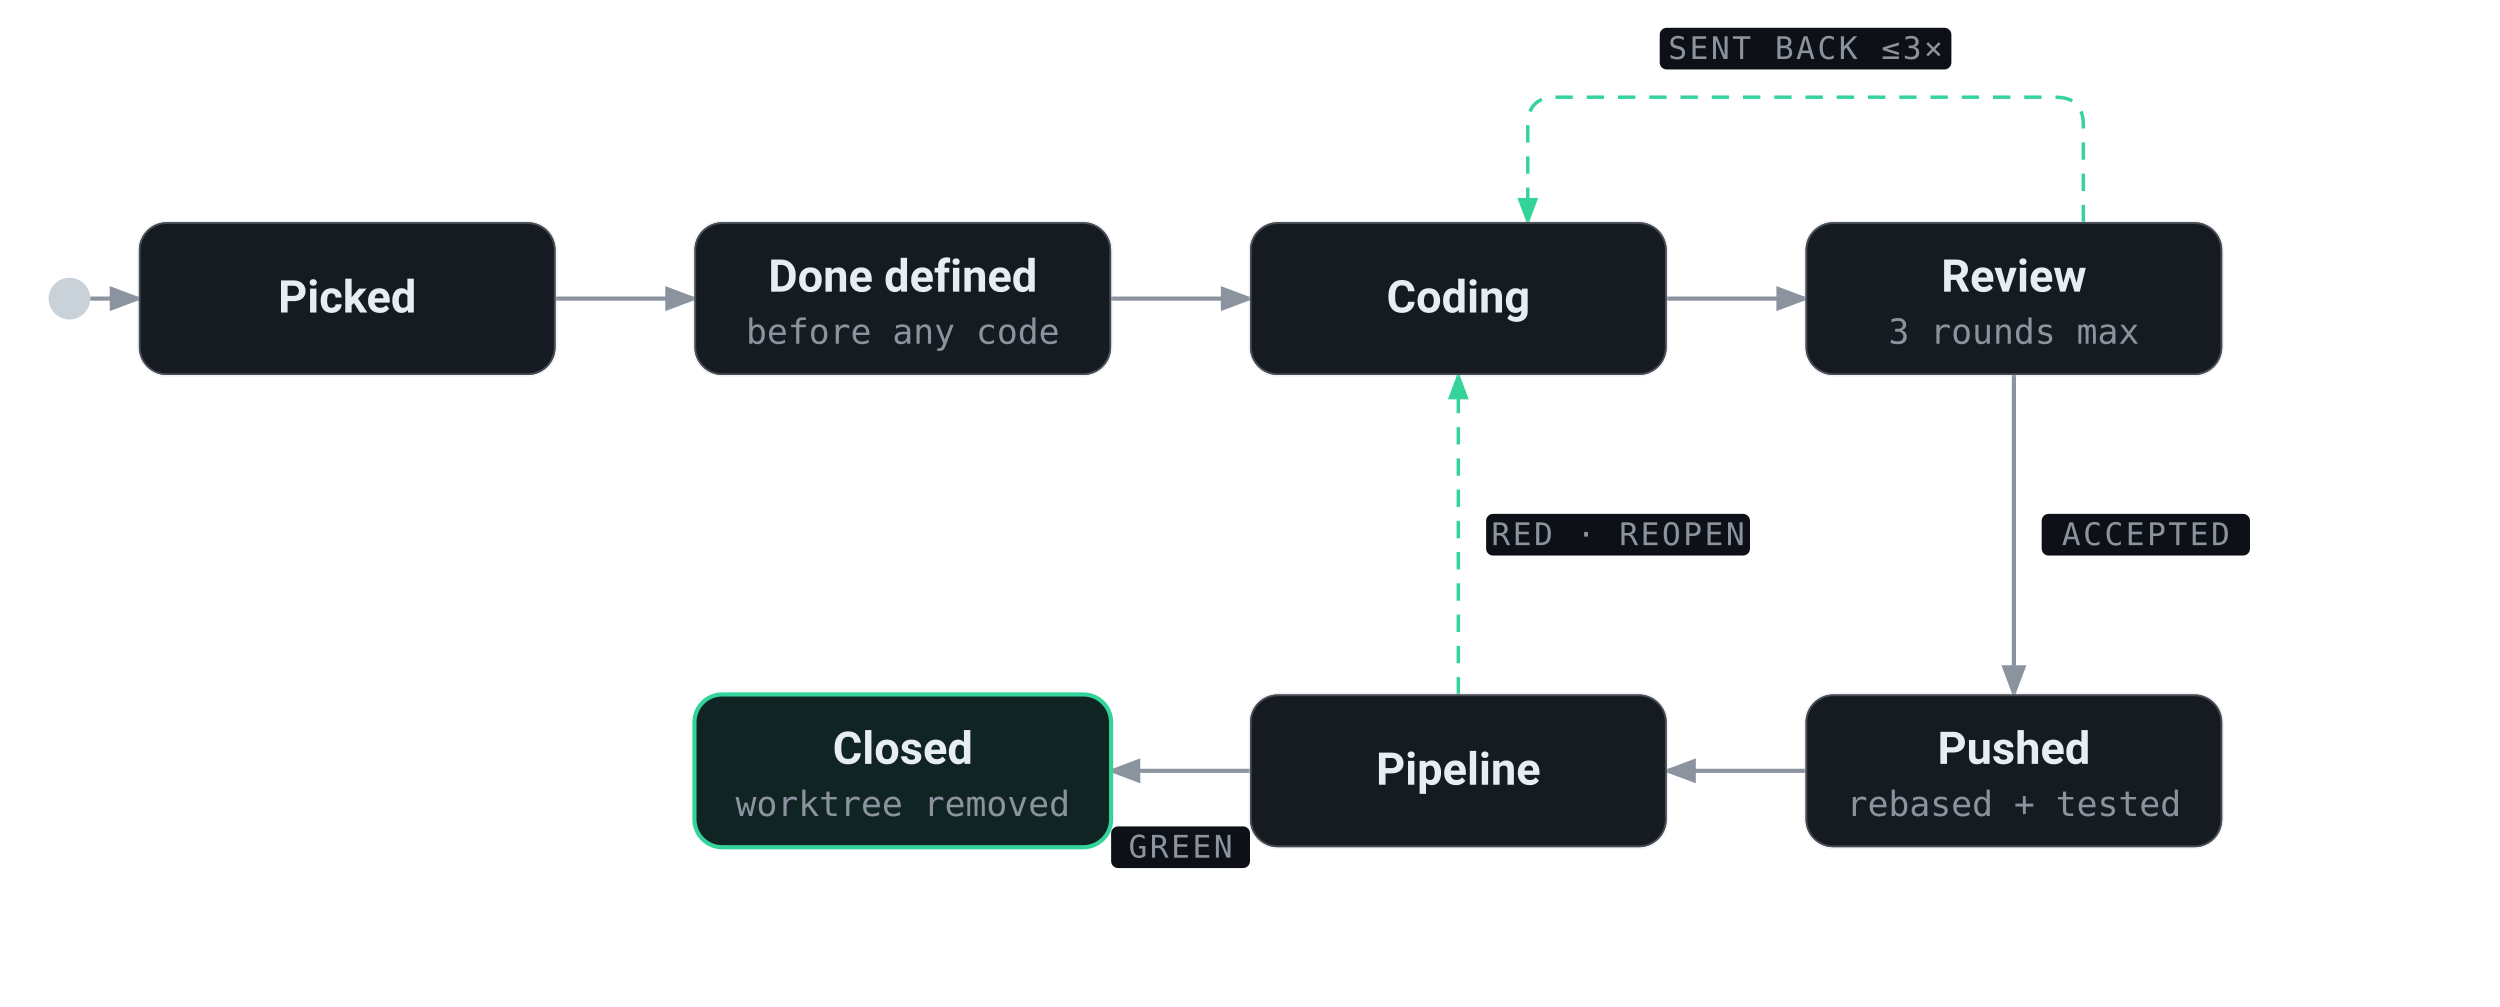
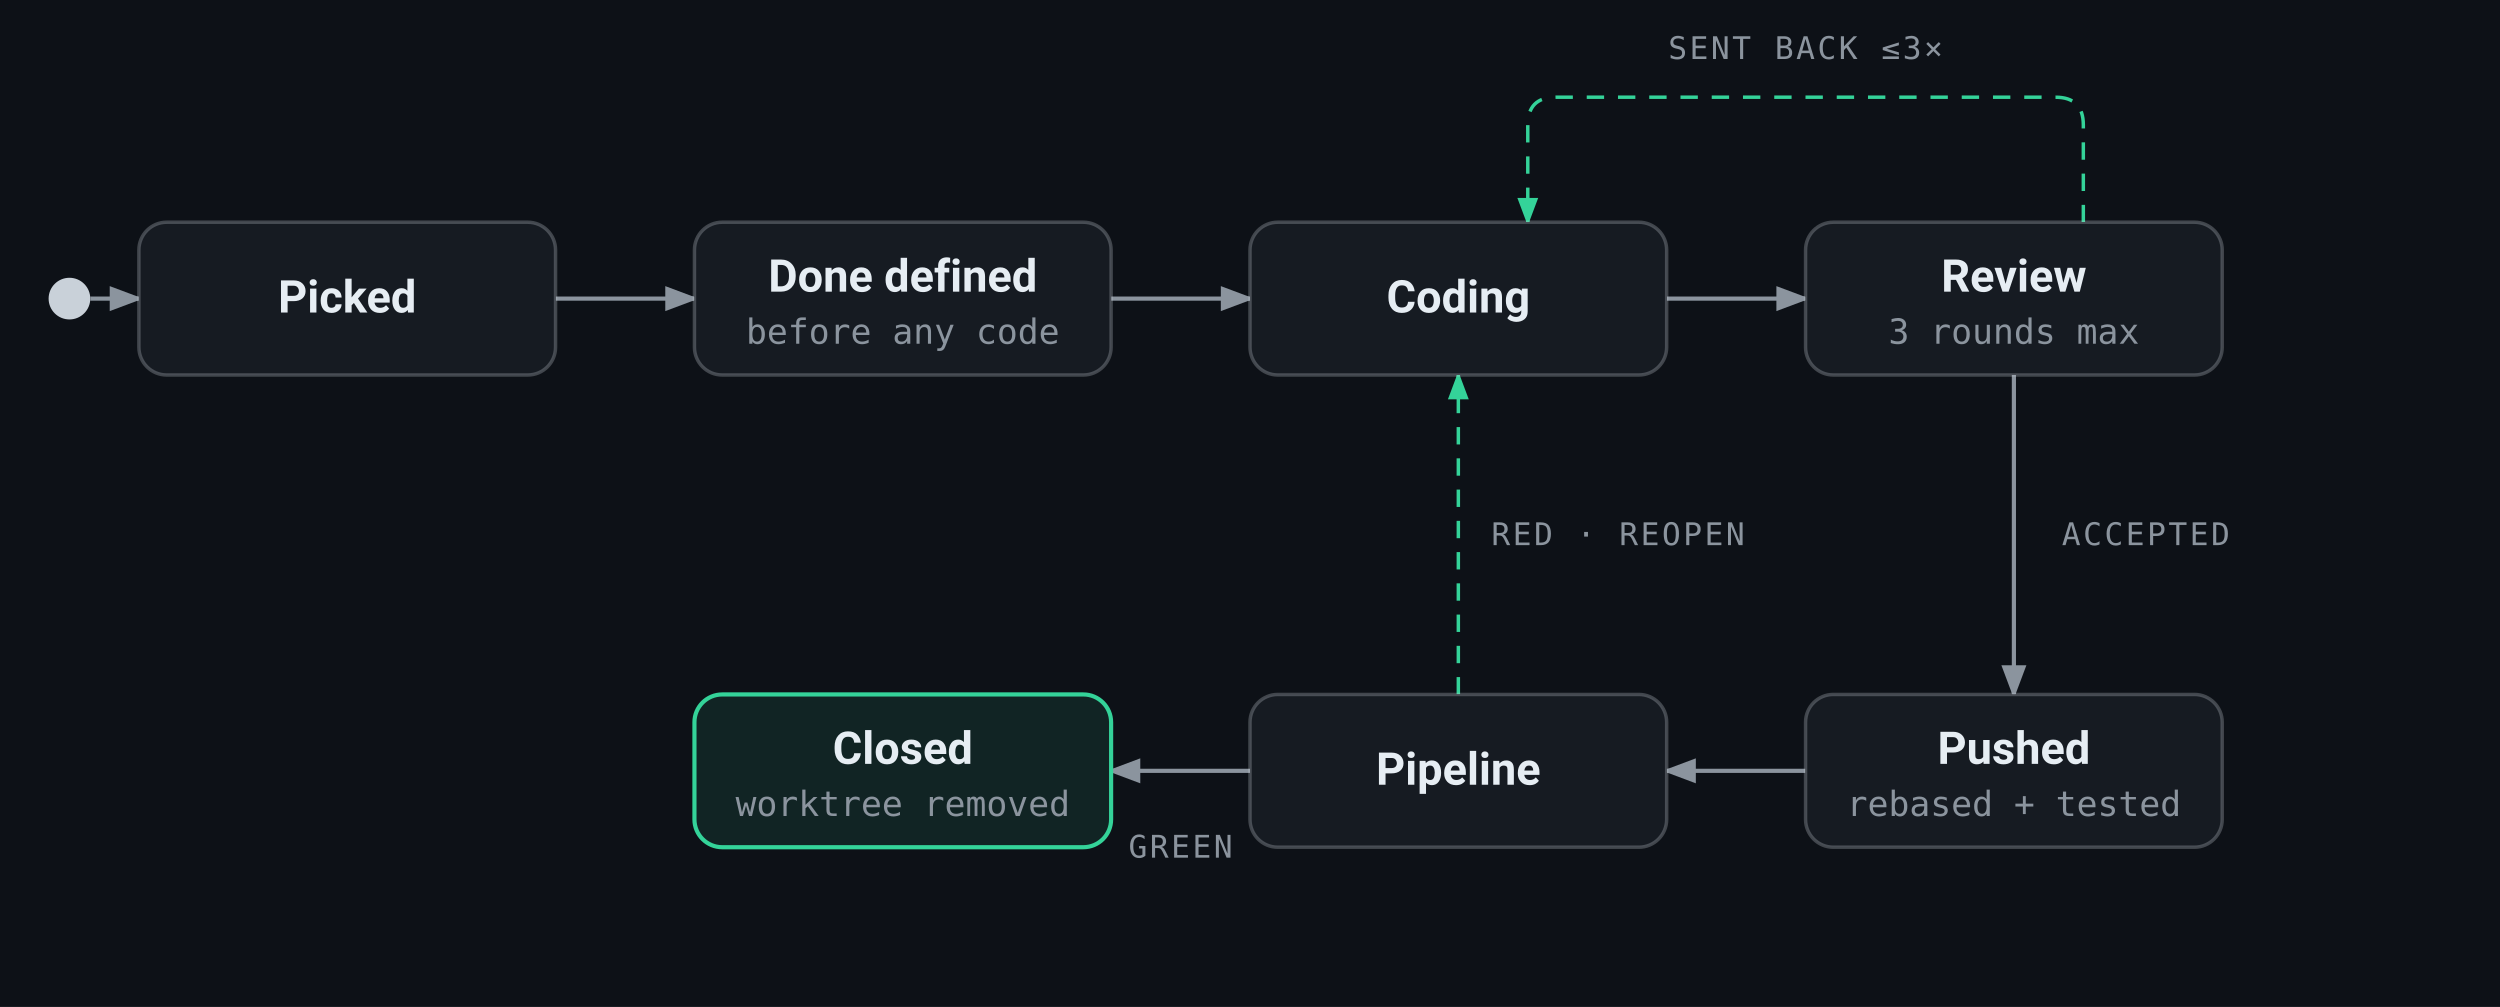
<svg xmlns="http://www.w3.org/2000/svg" width="720" height="290" viewBox="0 0 720 290" role="img" aria-labelledby="life-title life-desc">
  <defs>
    <marker id="life-arrow" markerWidth="8" markerHeight="6" refX="7" refY="3" orient="auto">
      <polygon points="0 0, 8 3, 0 6" fill="#8b949e" />
    </marker>
    <marker id="life-arrow-accent" markerWidth="8" markerHeight="6" refX="7" refY="3" orient="auto">
      <polygon points="0 0, 8 3, 0 6" fill="#34d399" />
    </marker>
    <style>
      .name { font-family: ui-sans-serif, system-ui, -apple-system, "Segoe UI", Roboto, sans-serif; font-size: 13px; font-weight: 600; fill: #e6edf3; }
      .sub  { font-family: ui-monospace, SFMono-Regular, Menlo, Consolas, monospace; font-size: 10px; fill: #8b949e; }
      .lbl  { font-family: ui-monospace, SFMono-Regular, Menlo, Consolas, monospace; font-size: 9px; letter-spacing: 0.08em; fill: #8b949e; }
      .mask { fill: #0d1117; }
      .box  { fill: #161b22; stroke: rgba(201,209,217,0.28); stroke-width: 1; }
      .edge { fill: none; stroke: #8b949e; stroke-width: 1.2; }
      .ret  { fill: none; stroke: #34d399; stroke-width: 1; stroke-dasharray: 5,4; }
    </style>
  </defs>
+   <rect width="100%" height="100%" fill="#0d1117" />
  <circle cx="20" cy="86" r="6" fill="#c9d1d9" />
  <line x1="26" y1="86" x2="40" y2="86" class="edge" marker-end="url(#life-arrow)" />
  <line x1="160" y1="86" x2="200" y2="86" class="edge" marker-end="url(#life-arrow)" />
  <line x1="320" y1="86" x2="360" y2="86" class="edge" marker-end="url(#life-arrow)" />
  <line x1="480" y1="86" x2="520" y2="86" class="edge" marker-end="url(#life-arrow)" />
  <path d="M 600,64 V 36 Q 600,28 592,28 H 448 Q 440,28 440,36 V 64" class="ret" marker-end="url(#life-arrow-accent)" />
  <rect x="478" y="8" width="84" height="12" rx="2" class="mask" />
  <text x="520" y="17" text-anchor="middle" class="lbl">SENT BACK ≤3×</text>
  <line x1="580" y1="108" x2="580" y2="200" class="edge" marker-end="url(#life-arrow)" />
  <rect x="588" y="148" width="60" height="12" rx="2" class="mask" />
  <text x="618" y="157" text-anchor="middle" class="lbl">ACCEPTED</text>
  <line x1="520" y1="222" x2="480" y2="222" class="edge" marker-end="url(#life-arrow)" />
  <line x1="360" y1="222" x2="320" y2="222" class="edge" marker-end="url(#life-arrow)" />
  <rect x="320" y="238" width="40" height="12" rx="2" class="mask" />
  <text x="340" y="247" text-anchor="middle" class="lbl">GREEN</text>
  <line x1="420" y1="200" x2="420" y2="108" class="ret" marker-end="url(#life-arrow-accent)" />
  <rect x="428" y="148" width="76" height="12" rx="2" class="mask" />
  <text x="466" y="157" text-anchor="middle" class="lbl">RED · REOPEN</text>
  <rect x="40" y="64" width="120" height="44" rx="8" class="mask" />
  <rect x="40" y="64" width="120" height="44" rx="8" class="box" />
  <text x="100" y="90" text-anchor="middle" class="name">Picked</text>
  <rect x="200" y="64" width="120" height="44" rx="8" class="mask" />
  <rect x="200" y="64" width="120" height="44" rx="8" class="box" />
  <text x="260" y="84" text-anchor="middle" class="name">Done defined</text>
  <text x="260" y="99" text-anchor="middle" class="sub">before any code</text>
  <rect x="360" y="64" width="120" height="44" rx="8" class="mask" />
  <rect x="360" y="64" width="120" height="44" rx="8" class="box" />
  <text x="420" y="90" text-anchor="middle" class="name">Coding</text>
  <rect x="520" y="64" width="120" height="44" rx="8" class="mask" />
  <rect x="520" y="64" width="120" height="44" rx="8" class="box" />
  <text x="580" y="84" text-anchor="middle" class="name">Review</text>
  <text x="580" y="99" text-anchor="middle" class="sub">3 rounds max</text>
  <rect x="520" y="200" width="120" height="44" rx="8" class="mask" />
  <rect x="520" y="200" width="120" height="44" rx="8" class="box" />
  <text x="580" y="220" text-anchor="middle" class="name">Pushed</text>
  <text x="580" y="235" text-anchor="middle" class="sub">rebased + tested</text>
  <rect x="360" y="200" width="120" height="44" rx="8" class="mask" />
  <rect x="360" y="200" width="120" height="44" rx="8" class="box" />
  <text x="420" y="226" text-anchor="middle" class="name">Pipeline</text>
  <rect x="200" y="200" width="120" height="44" rx="8" class="mask" />
  <rect x="200" y="200" width="120" height="44" rx="8" fill="rgba(52,211,153,0.10)" stroke="#34d399" stroke-width="1.2" />
  <text x="260" y="220" text-anchor="middle" class="name">Closed</text>
  <text x="260" y="235" text-anchor="middle" class="sub">worktree removed</text>
</svg>
